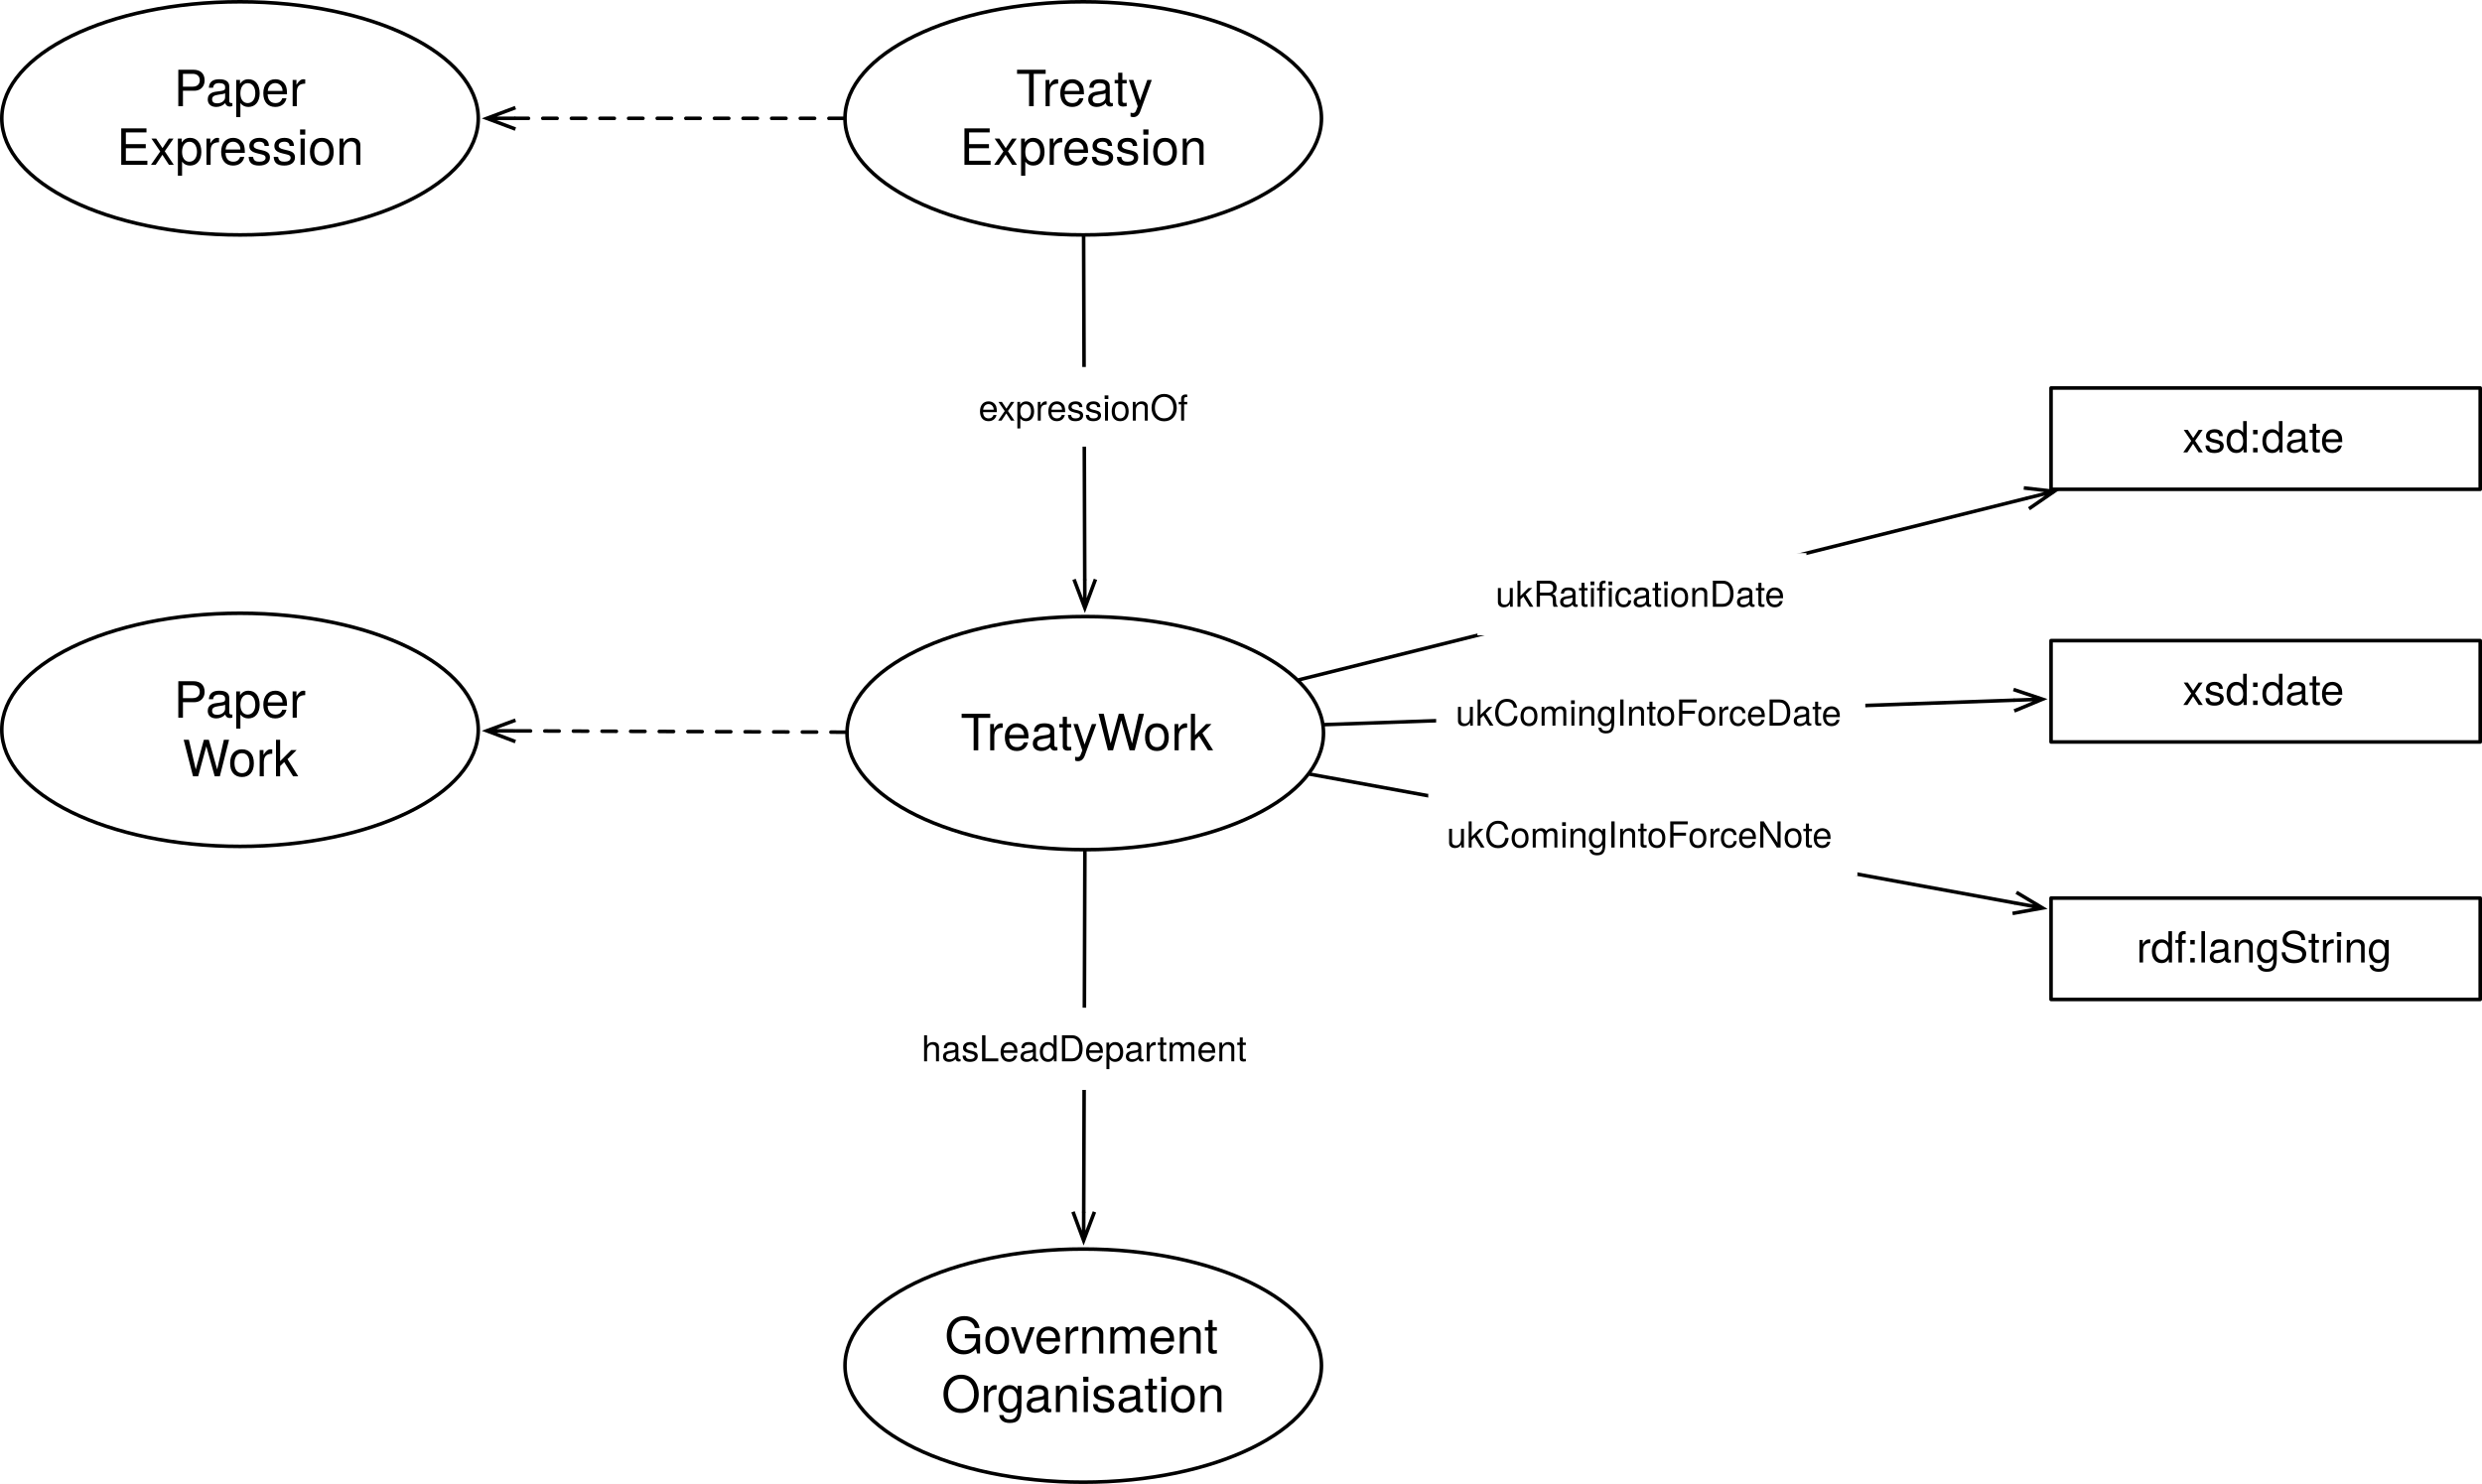
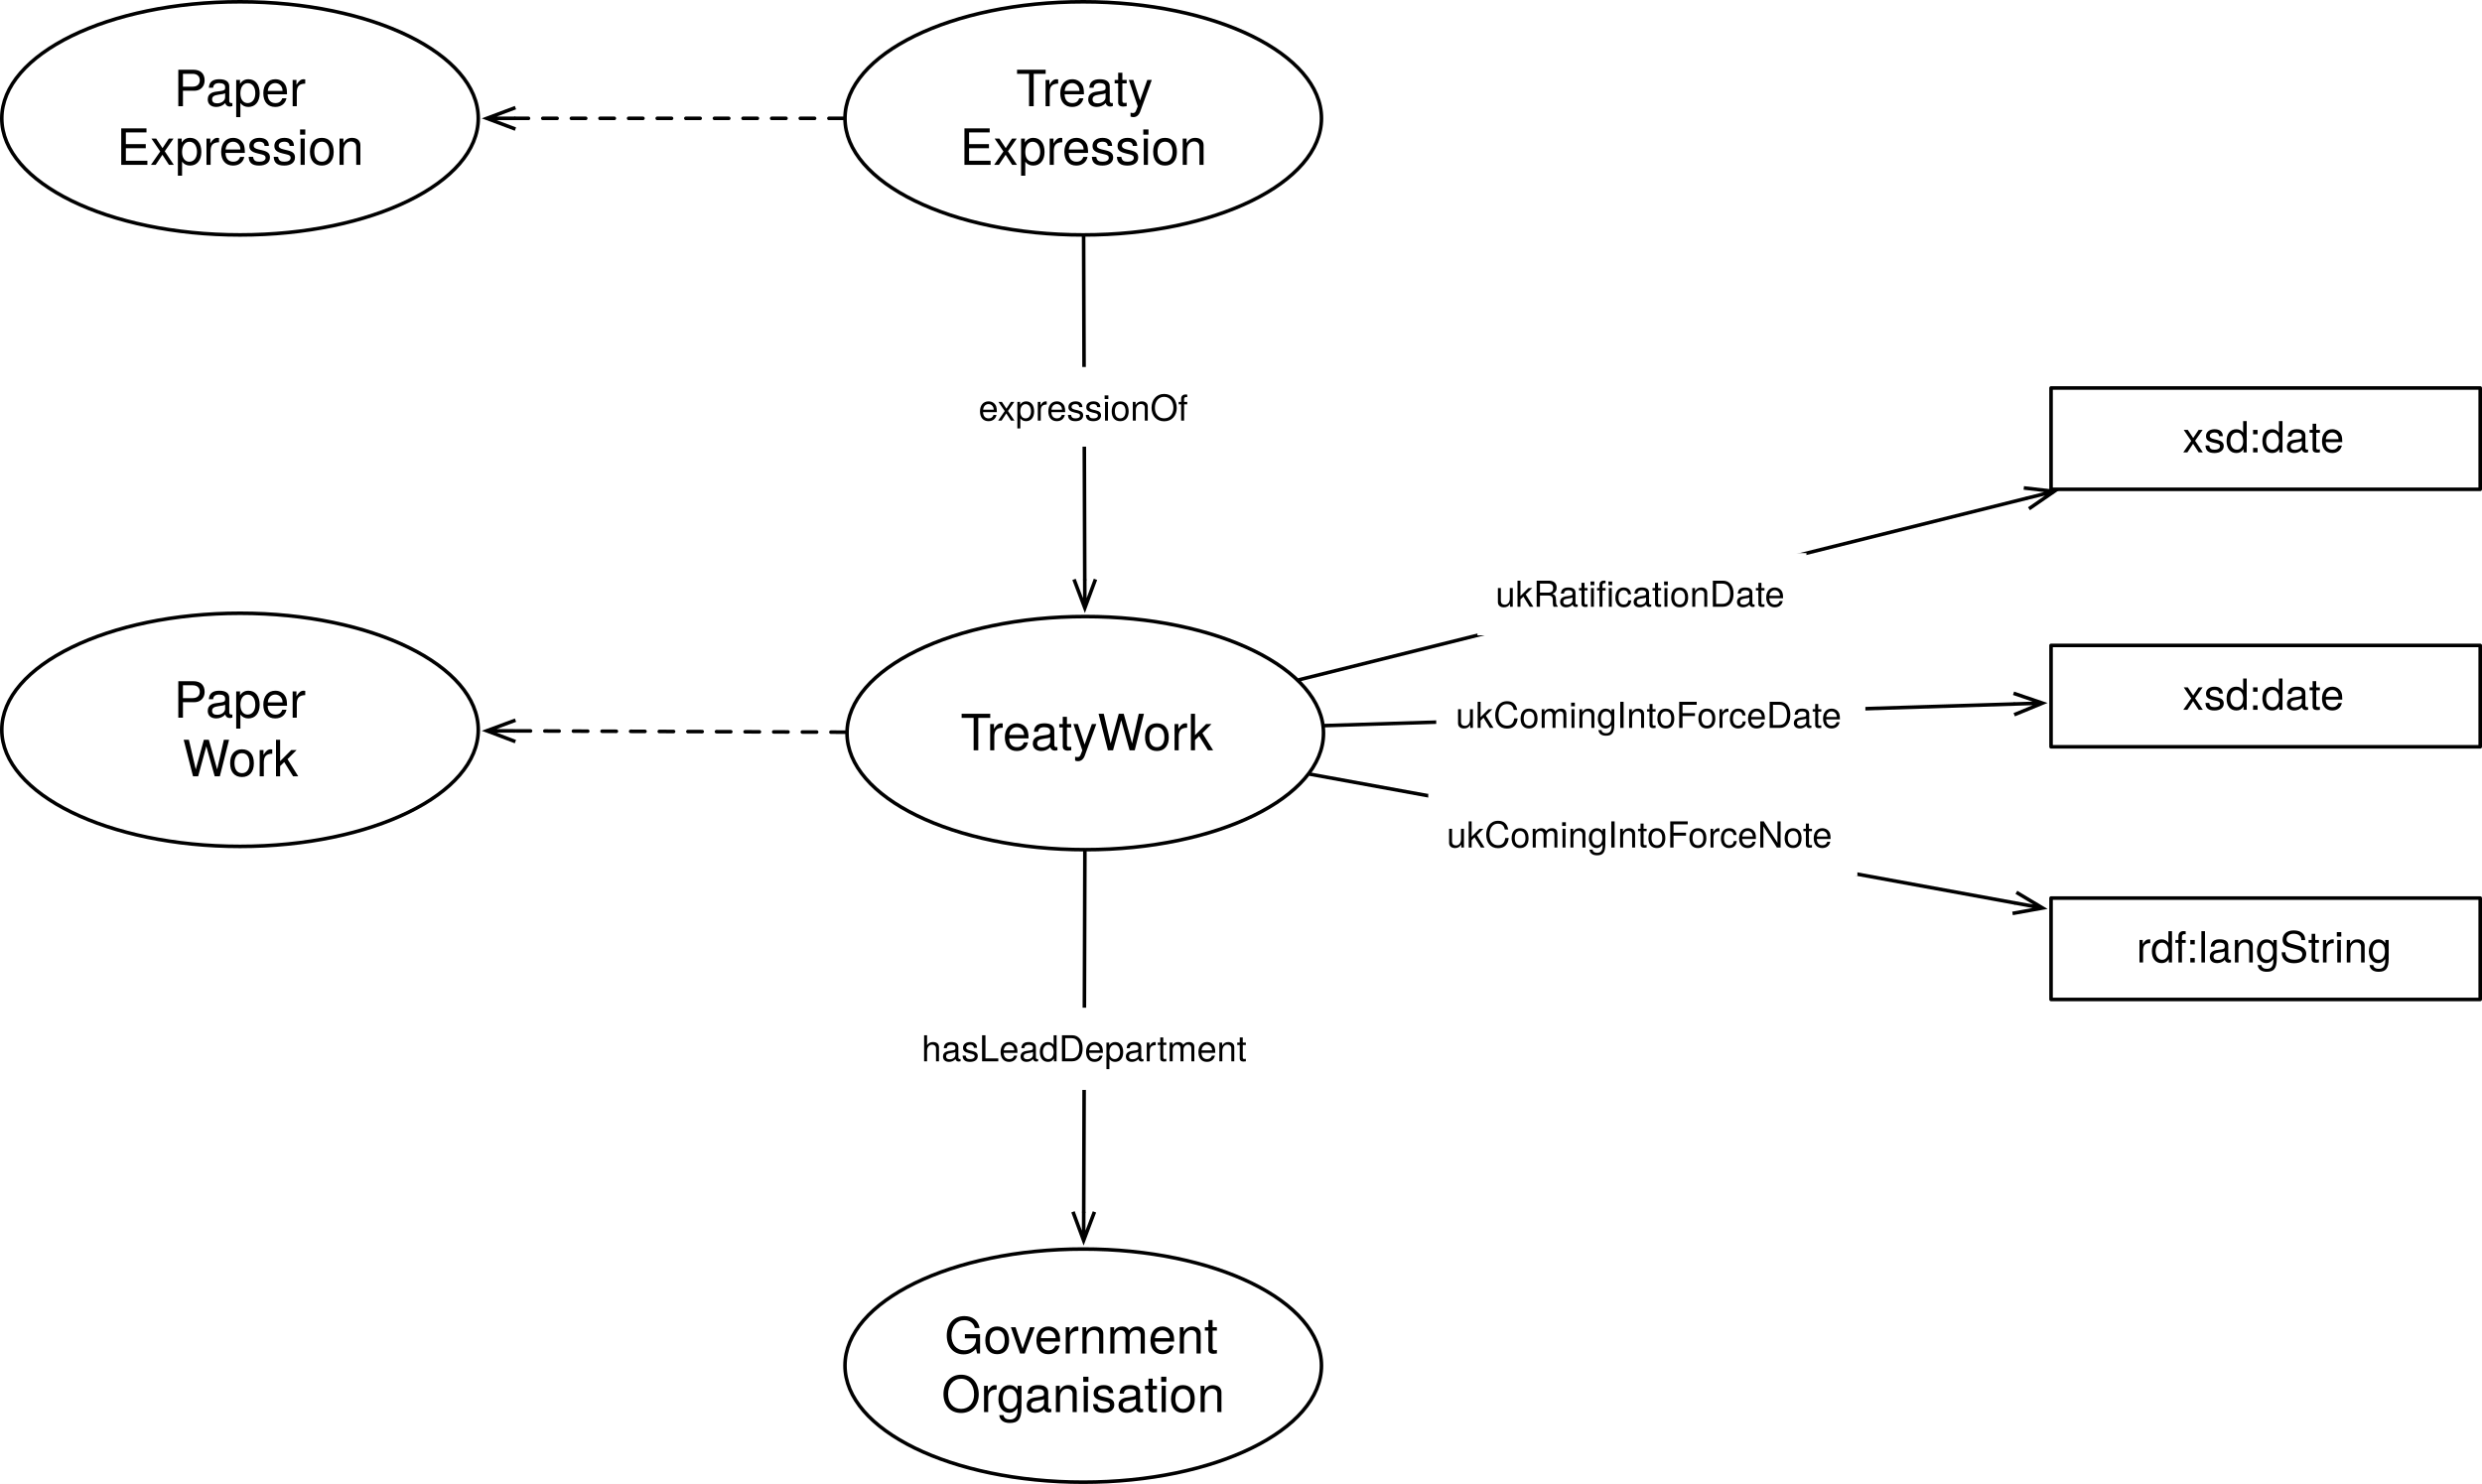
<svg xmlns="http://www.w3.org/2000/svg" version="1.1" viewBox="296.5 62.5 694 415" width="694" height="415">
  <defs>
    <marker orient="auto" overflow="visible" markerUnits="strokeWidth" id="StickArrow_Marker" stroke-linejoin="miter" stroke-miterlimit="10" viewBox="-1 -4 10 8" markerWidth="10" markerHeight="8" color="black">
      <g>
        <path d="M 8 0 L 0 0 M 0 -3 L 8 0 L 0 3" fill="none" stroke="currentColor" stroke-width="1" />
      </g>
    </marker>
  </defs>
  <g id="Canvas_1" stroke="none" fill-opacity="1" stroke-opacity="1" stroke-dasharray="none" fill="none">
    <rect fill="white" x="296.5" y="62.5" width="694" height="415" />
    <g id="Canvas_1_Layer_1">
      <g id="Graphic_525">
        <ellipse cx="599.386" cy="95.598" rx="66.614" ry="32.598" fill="white" />
        <ellipse cx="599.386" cy="95.598" rx="66.614" ry="32.598" stroke="black" stroke-linecap="round" stroke-linejoin="round" stroke-width="1" />
        <text transform="translate(551.0945 79.20643)" fill="black">
          <tspan font-family="Helvetica Neue" font-size="14" fill="black" x="29.489" y="13">Treaty</tspan>
          <tspan font-family="Helvetica Neue" font-size="14" fill="black" x="13.809" y="29.392">Expression</tspan>
        </text>
      </g>
      <g id="Graphic_584">
        <ellipse cx="599.386" cy="444.402" rx="66.614" ry="32.598" fill="white" />
        <ellipse cx="599.386" cy="444.402" rx="66.614" ry="32.598" stroke="black" stroke-linecap="round" stroke-linejoin="round" stroke-width="1" />
        <text transform="translate(551.0945 428.0096)" fill="black">
          <tspan font-family="Helvetica Neue" font-size="14" fill="black" x="9.525" y="13">Government</tspan>
          <tspan font-family="Helvetica Neue" font-size="14" fill="black" x="8.685" y="29.392">Organisation</tspan>
        </text>
      </g>
      <g id="Line_585">
        <line x1="599.847" y1="300.618" x2="599.524" y2="401.403" marker-end="url(#StickArrow_Marker)" stroke="black" stroke-linecap="round" stroke-linejoin="round" stroke-width="1" />
      </g>
      <g id="Graphic_586">
        <rect x="549.17" y="344.308" width="101" height="23" fill="white" />
        <text transform="translate(554.1898 349.3083)" fill="black">
          <tspan font-family="Helvetica Neue" font-size="10" fill="black" x="0" y="10">hasLeadDepartment</tspan>
        </text>
      </g>
      <g id="Graphic_592">
        <ellipse cx="599.953" cy="267.52" rx="66.614" ry="32.598" fill="white" />
        <ellipse cx="599.953" cy="267.52" rx="66.614" ry="32.598" stroke="black" stroke-linecap="round" stroke-linejoin="round" stroke-width="1" />
        <text transform="translate(551.6614 259.3237)" fill="black">
          <tspan font-family="Helvetica Neue" font-size="14" fill="black" x="13.424" y="13">TreatyWork</tspan>
        </text>
      </g>
      <g id="Line_593">
        <line x1="599.495" y1="128.697" x2="599.811" y2="224.521" marker-end="url(#StickArrow_Marker)" stroke="black" stroke-linecap="round" stroke-linejoin="round" stroke-width="1" />
      </g>
      <g id="Graphic_594">
        <rect x="565.112" y="165.132" width="69.08" height="22.28" fill="white" />
        <text transform="translate(570.1119 170.1323)" fill="black">
          <tspan font-family="Helvetica Neue" font-size="10" fill="black" x="8704149e-19" y="10">expressionOf</tspan>
        </text>
      </g>
      <g id="Graphic_601">
        <rect x="870" y="313.654" width="120" height="28.346" fill="white" />
        <rect x="870" y="313.654" width="120" height="28.346" stroke="black" stroke-linecap="round" stroke-linejoin="round" stroke-width="1" />
        <text transform="translate(875 320.6588)" fill="black">
          <tspan font-family="Helvetica Neue" font-size="12" fill="black" x="18.886" y="11">rdf:langString</tspan>
        </text>
      </g>
      <g id="Line_602">
        <line x1="662.866" y1="279.015" x2="859.769" y2="314.994" marker-end="url(#StickArrow_Marker)" stroke="black" stroke-linecap="round" stroke-linejoin="round" stroke-width="1" />
      </g>
      <g id="Graphic_603">
        <rect x="695.854" y="284.506" width="120" height="23" fill="white" />
        <text transform="translate(701.0287 289.5063)" fill="black">
          <tspan font-family="Helvetica Neue" font-size="10" fill="black" x="731859e-18" y="10">ukComingIntoForceNote</tspan>
        </text>
      </g>
      <g id="Graphic_604">
-         <rect x="870" y="241.654" width="120" height="28.346" fill="white" />
-         <rect x="870" y="241.654" width="120" height="28.346" stroke="black" stroke-linecap="round" stroke-linejoin="round" stroke-width="1" />
-         <text transform="translate(875 248.6588)" fill="black">
+         <rect x="870" y="243" width="120" height="28.346" fill="white" />
+         <rect x="870" y="243" width="120" height="28.346" stroke="black" stroke-linecap="round" stroke-linejoin="round" stroke-width="1" />
+         <text transform="translate(875 250.0052)" fill="black">
          <tspan font-family="Helvetica Neue" font-size="12" fill="black" x="31.774" y="11">xsd:date</tspan>
        </text>
      </g>
      <g id="Line_605">
        <line x1="659.8" y1="252.588" x2="863.103" y2="201.864" marker-end="url(#StickArrow_Marker)" stroke="black" stroke-linecap="round" stroke-linejoin="round" stroke-width="1" />
      </g>
      <g id="Graphic_606">
        <rect x="709.607" y="217.184" width="92" height="23" fill="white" />
        <text transform="translate(714.6775 222.184)" fill="black">
          <tspan font-family="Helvetica Neue" font-size="10" fill="black" x="2842171e-19" y="10">ukRatificationDate</tspan>
        </text>
      </g>
      <g id="Graphic_607">
        <rect x="870" y="171" width="120" height="28.346" fill="white" />
        <rect x="870" y="171" width="120" height="28.346" stroke="black" stroke-linecap="round" stroke-linejoin="round" stroke-width="1" />
        <text transform="translate(875 178.0052)" fill="black">
          <tspan font-family="Helvetica Neue" font-size="12" fill="black" x="31.774" y="11">xsd:date</tspan>
        </text>
      </g>
      <g id="Line_608">
-         <line x1="666.894" y1="265.148" x2="859.606" y2="258.321" marker-end="url(#StickArrow_Marker)" stroke="black" stroke-linecap="round" stroke-linejoin="round" stroke-width="1" />
+         <line x1="666.931" y1="265.42" x2="859.605" y2="259.38" marker-end="url(#StickArrow_Marker)" stroke="black" stroke-linecap="round" stroke-linejoin="round" stroke-width="1" />
      </g>
      <g id="Graphic_609">
-         <rect x="698.066" y="250.418" width="120" height="23" fill="white" />
-         <text transform="translate(703.5158 255.4181)" fill="black">
+         <rect x="698.086" y="251.062" width="120" height="23" fill="white" />
+         <text transform="translate(703.5363 256.0625)" fill="black">
          <tspan font-family="Helvetica Neue" font-size="10" fill="black" x="0" y="10">ukComingIntoForceDate</tspan>
        </text>
      </g>
      <g id="Graphic_616">
        <ellipse cx="363.614" cy="95.598" rx="66.614" ry="32.598" fill="white" />
        <ellipse cx="363.614" cy="95.598" rx="66.614" ry="32.598" stroke="black" stroke-linecap="round" stroke-linejoin="round" stroke-width="1" />
        <text transform="translate(315.3228 79.20643)" fill="black">
          <tspan font-family="Helvetica Neue" font-size="14" fill="black" x="29.755" y="13">Paper</tspan>
          <tspan font-family="Helvetica Neue" font-size="14" fill="black" x="13.809" y="29.392">Expression</tspan>
        </text>
      </g>
      <g id="Graphic_615">
        <ellipse cx="363.614" cy="266.598" rx="66.614" ry="32.598" fill="white" />
        <ellipse cx="363.614" cy="266.598" rx="66.614" ry="32.598" stroke="black" stroke-linecap="round" stroke-linejoin="round" stroke-width="1" />
        <text transform="translate(315.3228 250.2064)" fill="black">
          <tspan font-family="Helvetica Neue" font-size="14" fill="black" x="29.755" y="13">Paper</tspan>
          <tspan font-family="Helvetica Neue" font-size="14" fill="black" x="32.226" y="29.392">Work</tspan>
        </text>
      </g>
      <g id="Line_614">
        <line x1="532.841" y1="267.258" x2="440.626" y2="266.899" marker-end="url(#StickArrow_Marker)" stroke="black" stroke-linecap="round" stroke-linejoin="round" stroke-dasharray="4.0,4.0" stroke-width="1" />
      </g>
      <g id="Line_613">
        <line x1="532.272" y1="95.598" x2="440.628" y2="95.598" marker-end="url(#StickArrow_Marker)" stroke="black" stroke-linecap="round" stroke-linejoin="round" stroke-dasharray="4.0,4.0" stroke-width="1" />
      </g>
    </g>
  </g>
</svg>
